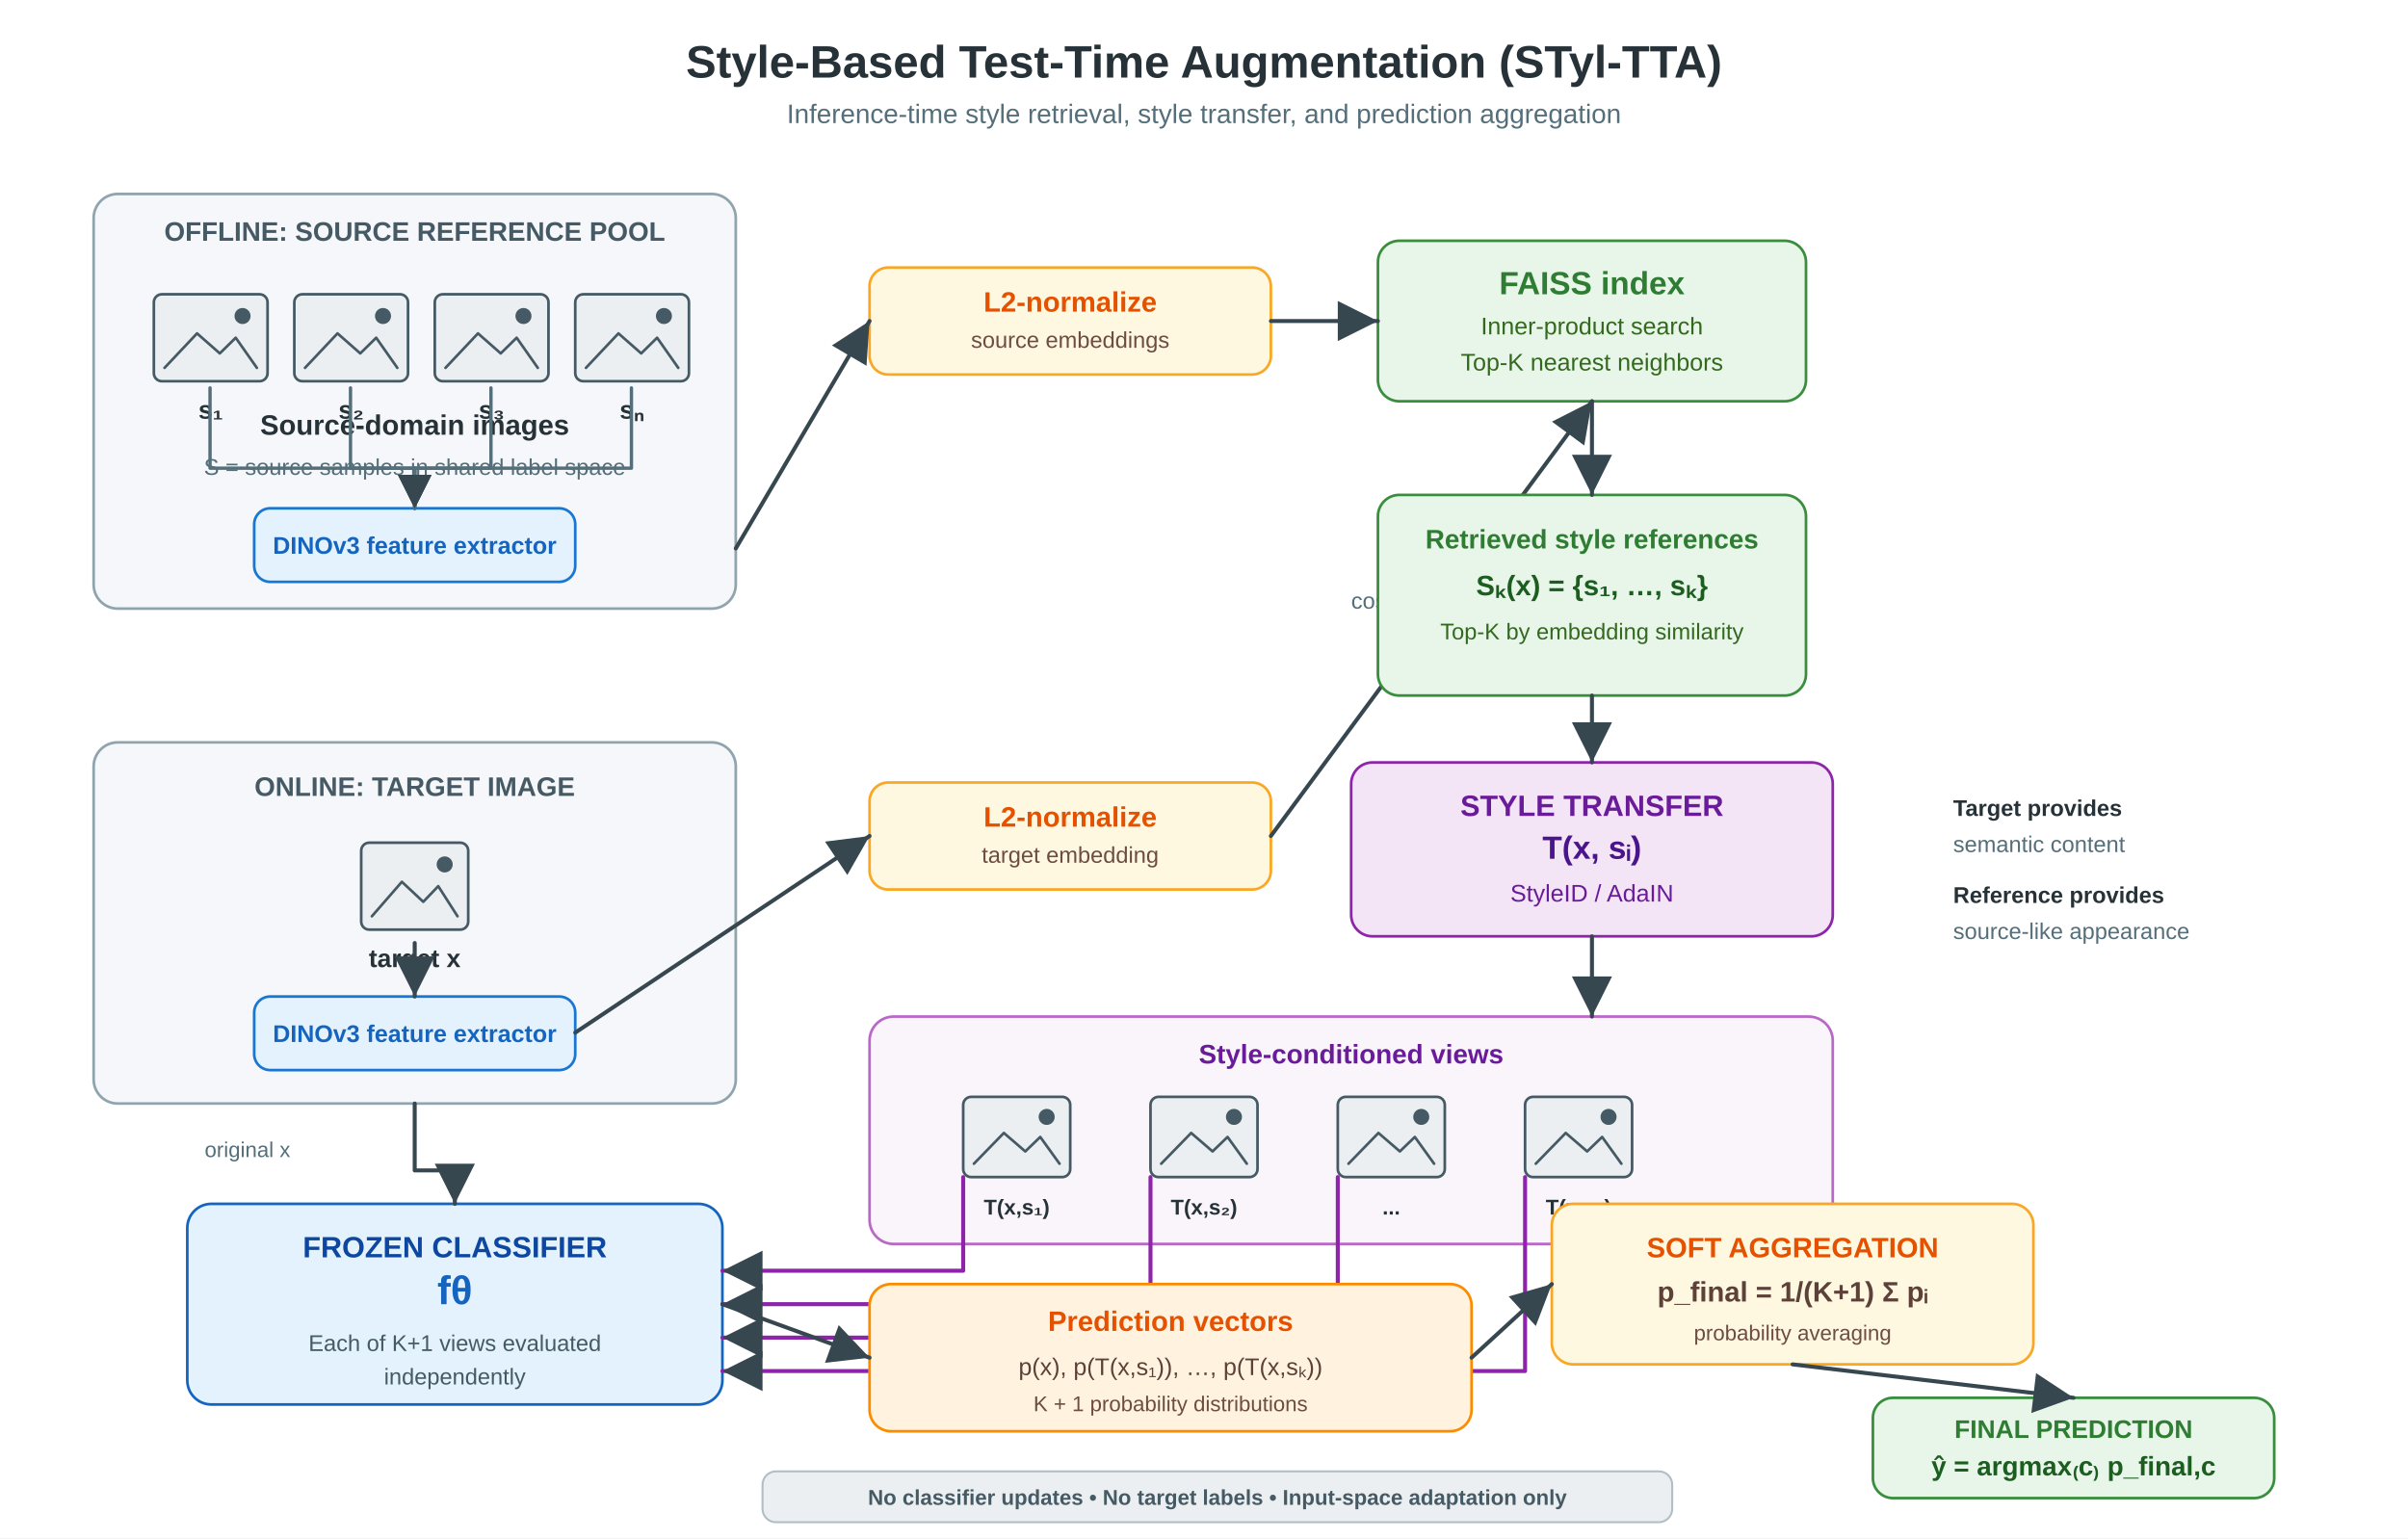
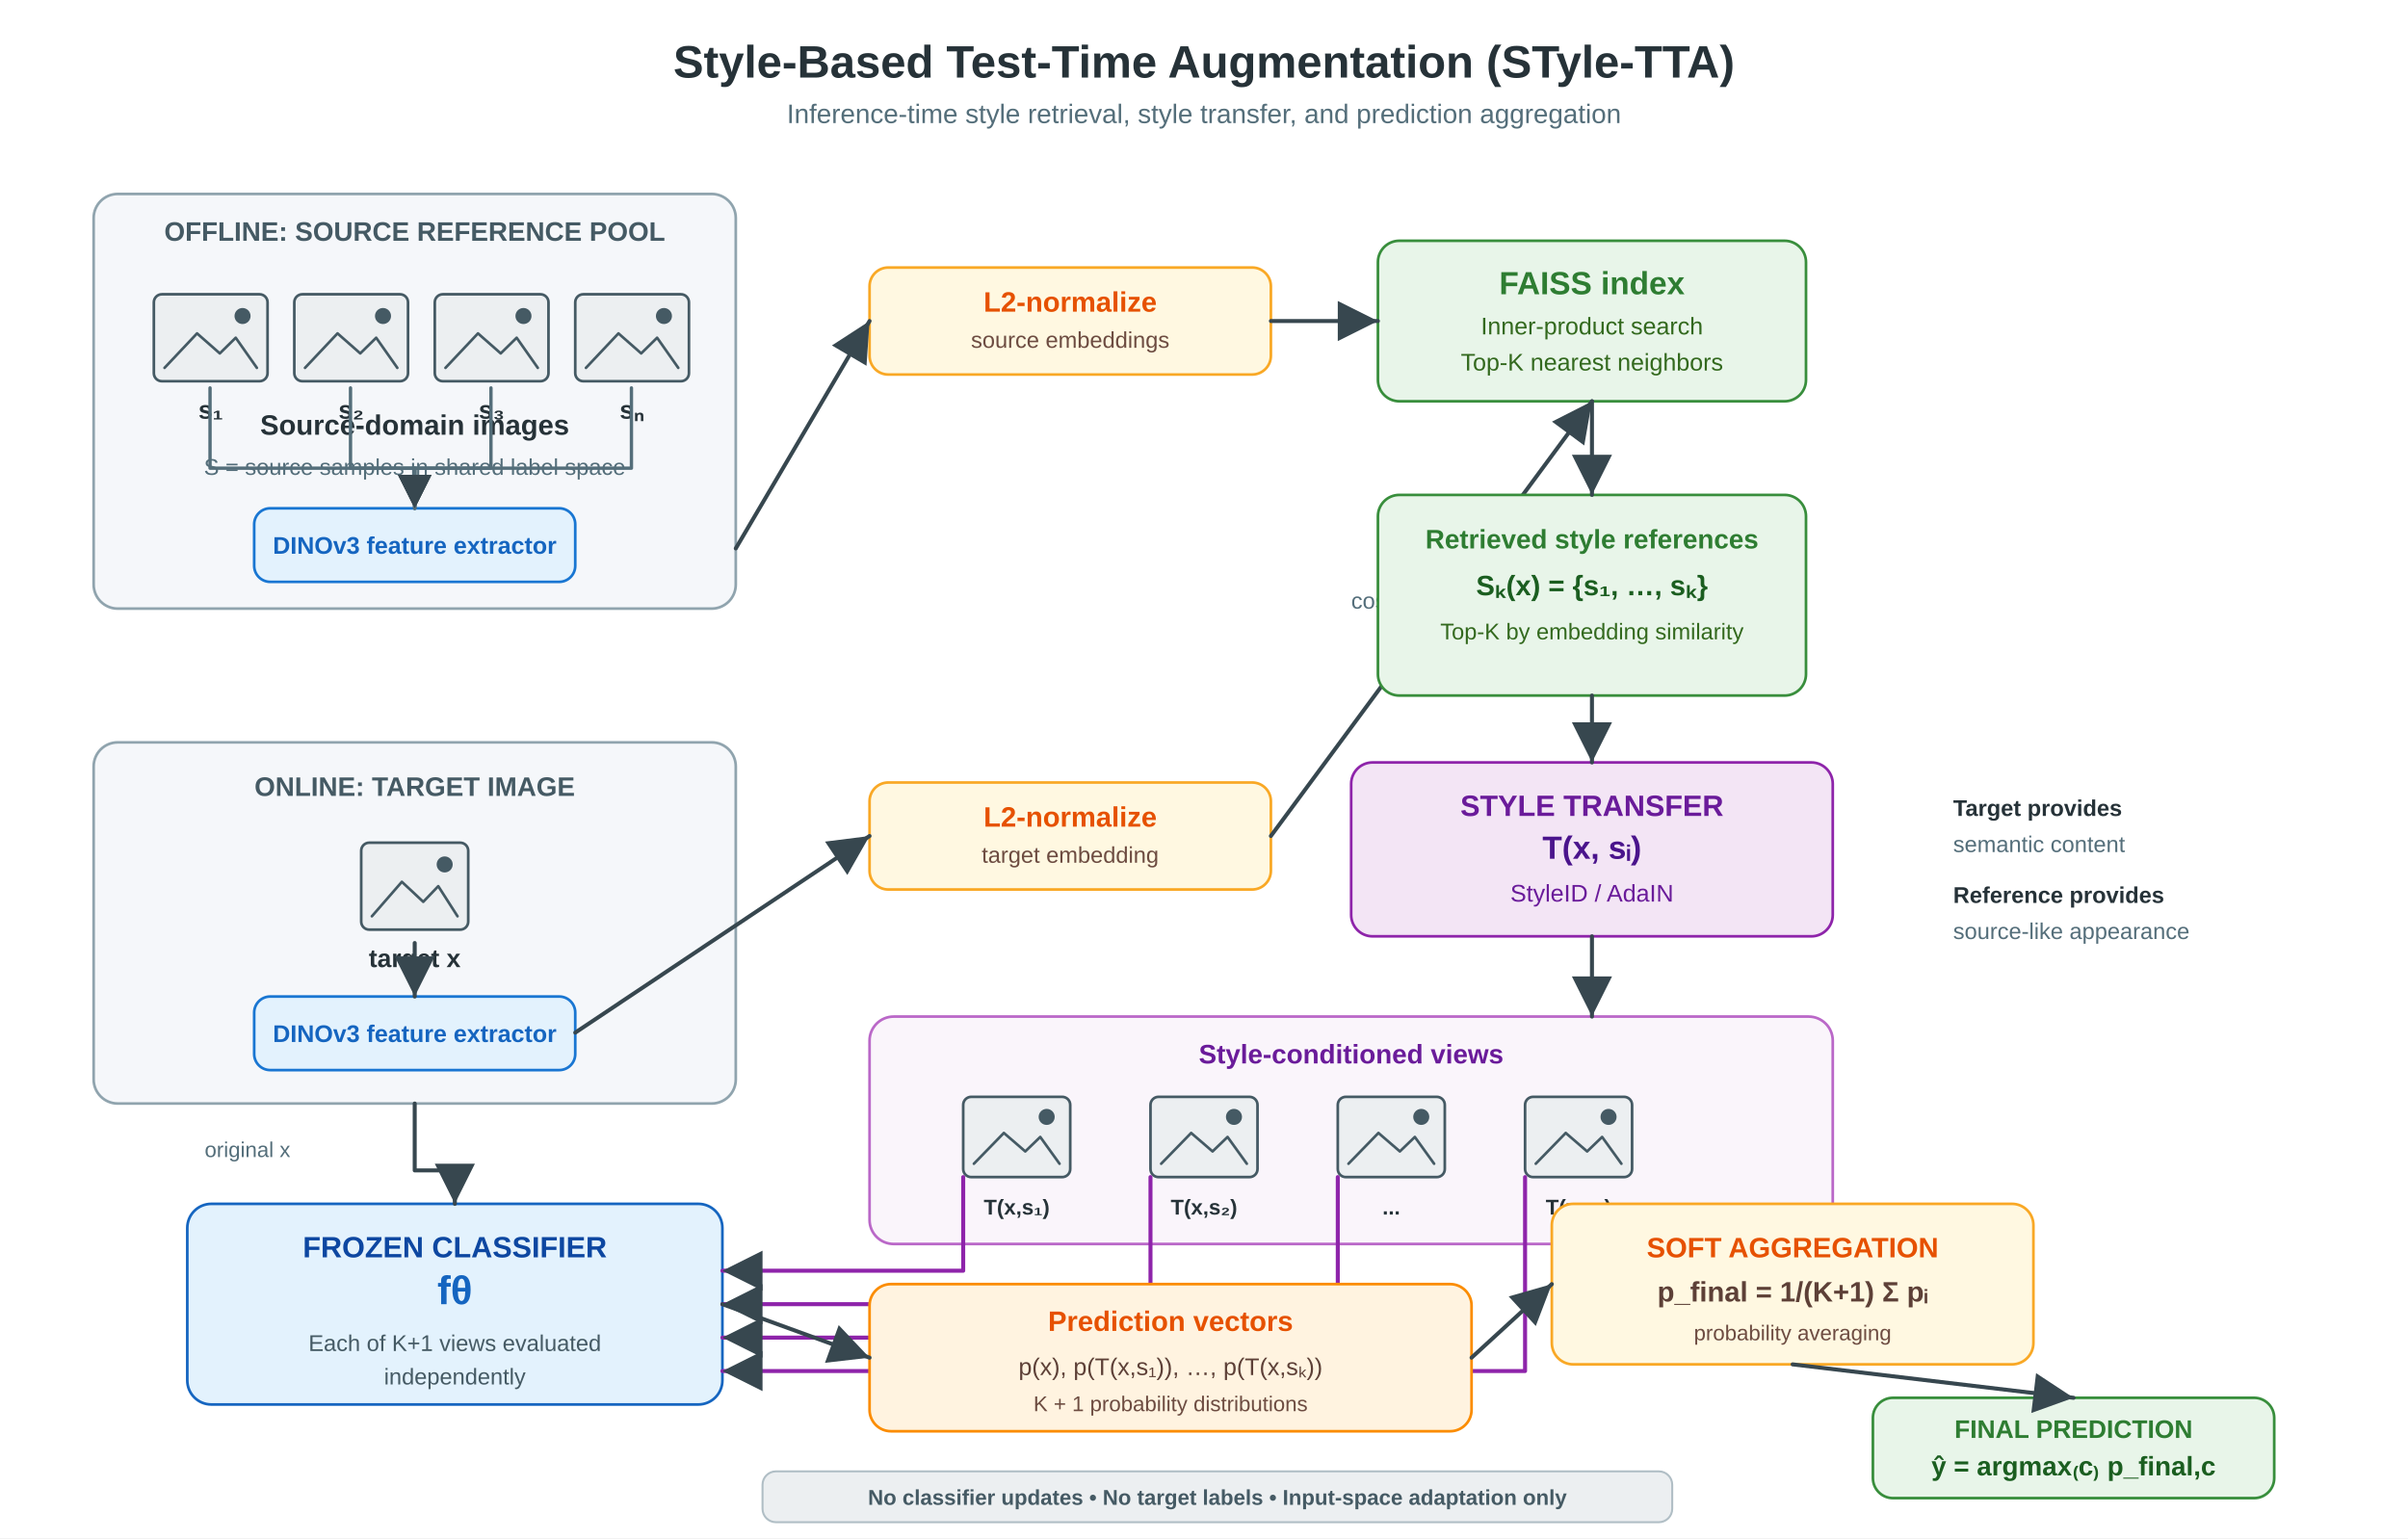
<svg xmlns="http://www.w3.org/2000/svg" width="1800" height="1150" viewBox="0 0 1800 1150">
  <defs>
    <marker id="arrow" markerWidth="12" markerHeight="12" refX="10" refY="5" orient="auto" markerUnits="strokeWidth">
      <path d="M 0 0 L 10 5 L 0 10 z" fill="#37474F" />
    </marker>
    <filter id="shadow" x="-20%" y="-20%" width="140%" height="140%">
      <feDropShadow dx="0" dy="3" stdDeviation="4" flood-opacity="0.15" />
    </filter>
  </defs>
  <rect x="0" y="0" width="1800" height="1150" fill="#FFFFFF" />
  <text x="900.0" y="58" text-anchor="middle" font-family="Arial, Helvetica, sans-serif" font-size="34px" font-weight="bold" fill="#263238">
-         Style-Based Test-Time Augmentation (STyl-TTA)
+         Style-Based Test-Time Augmentation (STyle-TTA)
    </text>
  <text x="900.0" y="92" text-anchor="middle" font-family="Arial, Helvetica, sans-serif" font-size="20px" font-weight="normal" fill="#546E7A">
        Inference-time style retrieval, style transfer, and prediction aggregation
    </text>
  <rect x="70" y="145" width="480" height="310" rx="18" ry="18" fill="#F5F7FA" stroke="#90A4AE" stroke-width="2" />
  <text x="310" y="180" text-anchor="middle" font-family="Arial, Helvetica, sans-serif" font-size="20px" font-weight="bold" fill="#455A64">
        OFFLINE: SOURCE REFERENCE POOL
    </text>
  <rect x="115" y="220" width="85" height="65" rx="6" ry="6" fill="#ECEFF1" stroke="#455A64" stroke-width="2" />
  <path d="M 123 275 L 147.3 249.25 L 164.3 264.2 L 176.2 252.5 L 192 275" stroke="#455A64" stroke-width="2" fill="none" stroke-linecap="round" stroke-linejoin="round" />
  <circle cx="181.3" cy="236.25" r="6" fill="#455A64" />
  <text x="157.5" y="313" text-anchor="middle" font-family="Arial, Helvetica, sans-serif" font-size="19px" font-weight="bold" fill="#263238">
        s₁
    </text>
  <rect x="220" y="220" width="85" height="65" rx="6" ry="6" fill="#ECEFF1" stroke="#455A64" stroke-width="2" />
  <path d="M 228 275 L 252.3 249.25 L 269.3 264.2 L 281.2 252.5 L 297 275" stroke="#455A64" stroke-width="2" fill="none" stroke-linecap="round" stroke-linejoin="round" />
  <circle cx="286.3" cy="236.25" r="6" fill="#455A64" />
  <text x="262.5" y="313" text-anchor="middle" font-family="Arial, Helvetica, sans-serif" font-size="19px" font-weight="bold" fill="#263238">
        s₂
    </text>
  <rect x="325" y="220" width="85" height="65" rx="6" ry="6" fill="#ECEFF1" stroke="#455A64" stroke-width="2" />
  <path d="M 333 275 L 357.3 249.25 L 374.3 264.2 L 386.2 252.5 L 402 275" stroke="#455A64" stroke-width="2" fill="none" stroke-linecap="round" stroke-linejoin="round" />
  <circle cx="391.3" cy="236.25" r="6" fill="#455A64" />
  <text x="367.5" y="313" text-anchor="middle" font-family="Arial, Helvetica, sans-serif" font-size="19px" font-weight="bold" fill="#263238">
        s₃
    </text>
  <rect x="430" y="220" width="85" height="65" rx="6" ry="6" fill="#ECEFF1" stroke="#455A64" stroke-width="2" />
  <path d="M 438 275 L 462.3 249.25 L 479.3 264.2 L 491.2 252.5 L 507 275" stroke="#455A64" stroke-width="2" fill="none" stroke-linecap="round" stroke-linejoin="round" />
  <circle cx="496.3" cy="236.25" r="6" fill="#455A64" />
  <text x="472.5" y="313" text-anchor="middle" font-family="Arial, Helvetica, sans-serif" font-size="19px" font-weight="bold" fill="#263238">
        sₙ
    </text>
  <text x="310" y="325" text-anchor="middle" font-family="Arial, Helvetica, sans-serif" font-size="21px" font-weight="bold" fill="#263238">
        Source-domain images
    </text>
  <text x="310" y="355" text-anchor="middle" font-family="Arial, Helvetica, sans-serif" font-size="17px" font-weight="normal" fill="#546E7A">
        S = source samples in shared label space
    </text>
  <rect x="190" y="380" width="240" height="55" rx="12" ry="12" fill="#E3F2FD" stroke="#1976D2" stroke-width="2" />
  <text x="310" y="414" text-anchor="middle" font-family="Arial, Helvetica, sans-serif" font-size="18px" font-weight="bold" fill="#1565C0">
        DINOv3 feature extractor
    </text>
  <path d="M 157 290 L 157 350 L 310 350 L 310 380" stroke="#546E7A" stroke-width="2.5" fill="none" stroke-linecap="round" stroke-linejoin="round" marker-end="url(#arrow)" />
  <path d="M 262 290 L 262 350 L 310 350 L 310 380" stroke="#546E7A" stroke-width="2.5" fill="none" stroke-linecap="round" stroke-linejoin="round" marker-end="url(#arrow)" />
  <path d="M 367 290 L 367 350 L 310 350 L 310 380" stroke="#546E7A" stroke-width="2.5" fill="none" stroke-linecap="round" stroke-linejoin="round" marker-end="url(#arrow)" />
  <path d="M 472 290 L 472 350 L 310 350 L 310 380" stroke="#546E7A" stroke-width="2.5" fill="none" stroke-linecap="round" stroke-linejoin="round" marker-end="url(#arrow)" />
  <rect x="650" y="200" width="300" height="80" rx="14" ry="14" fill="#FFF8E1" stroke="#F9A825" stroke-width="2" />
  <text x="800" y="233" text-anchor="middle" font-family="Arial, Helvetica, sans-serif" font-size="21px" font-weight="bold" fill="#E65100">
        L2-normalize
    </text>
  <text x="800" y="260" text-anchor="middle" font-family="Arial, Helvetica, sans-serif" font-size="17px" font-weight="normal" fill="#6D4C41">
        source embeddings
    </text>
  <line x1="550" y1="410" x2="650" y2="240" stroke="#37474F" stroke-width="3" stroke-linecap="round" marker-end="url(#arrow)" />
  <rect x="1030" y="180" width="320" height="120" rx="16" ry="16" fill="#E8F5E9" stroke="#388E3C" stroke-width="2" />
  <text x="1190" y="220" text-anchor="middle" font-family="Arial, Helvetica, sans-serif" font-size="24px" font-weight="bold" fill="#2E7D32">
        FAISS index
    </text>
  <text x="1190" y="250" text-anchor="middle" font-family="Arial, Helvetica, sans-serif" font-size="18px" font-weight="normal" fill="#33691E">
        Inner-product search
    </text>
  <text x="1190" y="277" text-anchor="middle" font-family="Arial, Helvetica, sans-serif" font-size="18px" font-weight="normal" fill="#33691E">
        Top-K nearest neighbors
    </text>
  <line x1="950" y1="240" x2="1030" y2="240" stroke="#37474F" stroke-width="3" stroke-linecap="round" marker-end="url(#arrow)" />
  <rect x="70" y="555" width="480" height="270" rx="18" ry="18" fill="#F5F7FA" stroke="#90A4AE" stroke-width="2" />
  <text x="310" y="595" text-anchor="middle" font-family="Arial, Helvetica, sans-serif" font-size="20px" font-weight="bold" fill="#455A64">
        ONLINE: TARGET IMAGE
    </text>
  <rect x="270" y="630" width="80" height="65" rx="6" ry="6" fill="#ECEFF1" stroke="#455A64" stroke-width="2" />
  <path d="M 278 685 L 300.4 659.25 L 316.4 674.2 L 327.6 662.5 L 342 685" stroke="#455A64" stroke-width="2" fill="none" stroke-linecap="round" stroke-linejoin="round" />
  <circle cx="332.4" cy="646.25" r="6" fill="#455A64" />
  <text x="310.0" y="723" text-anchor="middle" font-family="Arial, Helvetica, sans-serif" font-size="19px" font-weight="bold" fill="#263238">
        target x
    </text>
  <rect x="190" y="745" width="240" height="55" rx="12" ry="12" fill="#E3F2FD" stroke="#1976D2" stroke-width="2" />
  <text x="310" y="779" text-anchor="middle" font-family="Arial, Helvetica, sans-serif" font-size="18px" font-weight="bold" fill="#1565C0">
        DINOv3 feature extractor
    </text>
  <line x1="310" y1="705" x2="310" y2="745" stroke="#37474F" stroke-width="3" stroke-linecap="round" marker-end="url(#arrow)" />
  <rect x="650" y="585" width="300" height="80" rx="14" ry="14" fill="#FFF8E1" stroke="#F9A825" stroke-width="2" />
  <text x="800" y="618" text-anchor="middle" font-family="Arial, Helvetica, sans-serif" font-size="21px" font-weight="bold" fill="#E65100">
        L2-normalize
    </text>
  <text x="800" y="645" text-anchor="middle" font-family="Arial, Helvetica, sans-serif" font-size="17px" font-weight="normal" fill="#6D4C41">
        target embedding
    </text>
  <line x1="430" y1="772" x2="650" y2="625" stroke="#37474F" stroke-width="3" stroke-linecap="round" marker-end="url(#arrow)" />
  <line x1="950" y1="625" x2="1190" y2="300" stroke="#37474F" stroke-width="3" stroke-linecap="round" marker-end="url(#arrow)" />
  <text x="1070" y="455" text-anchor="middle" font-family="Arial, Helvetica, sans-serif" font-size="17px" font-weight="normal" fill="#546E7A">
        cosine similarity
    </text>
  <rect x="1030" y="370" width="320" height="150" rx="16" ry="16" fill="#E8F5E9" stroke="#388E3C" stroke-width="2" />
  <text x="1190" y="410" text-anchor="middle" font-family="Arial, Helvetica, sans-serif" font-size="20px" font-weight="bold" fill="#2E7D32">
        Retrieved style references
    </text>
  <text x="1190" y="445" text-anchor="middle" font-family="Arial, Helvetica, sans-serif" font-size="21px" font-weight="bold" fill="#1B5E20">
        Sₖ(x) = {s₁, …, sₖ}
    </text>
  <text x="1190" y="478" text-anchor="middle" font-family="Arial, Helvetica, sans-serif" font-size="17px" font-weight="normal" fill="#33691E">
        Top-K by embedding similarity
    </text>
  <line x1="1190" y1="300" x2="1190" y2="370" stroke="#37474F" stroke-width="3" stroke-linecap="round" marker-end="url(#arrow)" />
  <rect x="1010" y="570" width="360" height="130" rx="16" ry="16" fill="#F3E5F5" stroke="#8E24AA" stroke-width="2" />
  <text x="1190" y="610" text-anchor="middle" font-family="Arial, Helvetica, sans-serif" font-size="22px" font-weight="bold" fill="#6A1B9A">
        STYLE TRANSFER
    </text>
  <text x="1190" y="642" text-anchor="middle" font-family="Arial, Helvetica, sans-serif" font-size="24px" font-weight="bold" fill="#4A148C">
        T(x, sᵢ)
    </text>
  <text x="1190" y="674" text-anchor="middle" font-family="Arial, Helvetica, sans-serif" font-size="18px" font-weight="normal" fill="#6A1B9A">
        StyleID  /  AdaIN
    </text>
  <line x1="1190" y1="520" x2="1190" y2="570" stroke="#37474F" stroke-width="3" stroke-linecap="round" marker-end="url(#arrow)" />
  <text x="1460" y="610" text-anchor="start" font-family="Arial, Helvetica, sans-serif" font-size="17px" font-weight="bold" fill="#263238">
        Target provides
    </text>
  <text x="1460" y="637" text-anchor="start" font-family="Arial, Helvetica, sans-serif" font-size="17px" font-weight="normal" fill="#546E7A">
        semantic content
    </text>
  <text x="1460" y="675" text-anchor="start" font-family="Arial, Helvetica, sans-serif" font-size="17px" font-weight="bold" fill="#263238">
        Reference provides
    </text>
  <text x="1460" y="702" text-anchor="start" font-family="Arial, Helvetica, sans-serif" font-size="17px" font-weight="normal" fill="#546E7A">
        source-like appearance
    </text>
  <rect x="650" y="760" width="720" height="170" rx="18" ry="18" fill="#FAF5FB" stroke="#BA68C8" stroke-width="2" />
  <text x="1010" y="795" text-anchor="middle" font-family="Arial, Helvetica, sans-serif" font-size="20px" font-weight="bold" fill="#6A1B9A">
        Style-conditioned views
    </text>
  <rect x="720" y="820" width="80" height="60" rx="6" ry="6" fill="#ECEFF1" stroke="#455A64" stroke-width="2" />
  <path d="M 728 870 L 750.4 847.0 L 766.4 860.8 L 777.6 850.0 L 792 870" stroke="#455A64" stroke-width="2" fill="none" stroke-linecap="round" stroke-linejoin="round" />
  <circle cx="782.4" cy="835.0" r="6" fill="#455A64" />
  <text x="760.0" y="908" text-anchor="middle" font-family="Arial, Helvetica, sans-serif" font-size="16px" font-weight="bold" fill="#263238">
        T(x,s₁)
    </text>
  <rect x="860" y="820" width="80" height="60" rx="6" ry="6" fill="#ECEFF1" stroke="#455A64" stroke-width="2" />
  <path d="M 868 870 L 890.4 847.0 L 906.4 860.8 L 917.6 850.0 L 932 870" stroke="#455A64" stroke-width="2" fill="none" stroke-linecap="round" stroke-linejoin="round" />
  <circle cx="922.4" cy="835.0" r="6" fill="#455A64" />
  <text x="900.0" y="908" text-anchor="middle" font-family="Arial, Helvetica, sans-serif" font-size="16px" font-weight="bold" fill="#263238">
        T(x,s₂)
    </text>
  <rect x="1000" y="820" width="80" height="60" rx="6" ry="6" fill="#ECEFF1" stroke="#455A64" stroke-width="2" />
  <path d="M 1008 870 L 1030.4 847.0 L 1046.4 860.8 L 1057.6 850.0 L 1072 870" stroke="#455A64" stroke-width="2" fill="none" stroke-linecap="round" stroke-linejoin="round" />
  <circle cx="1062.4" cy="835.0" r="6" fill="#455A64" />
  <text x="1040.0" y="908" text-anchor="middle" font-family="Arial, Helvetica, sans-serif" font-size="16px" font-weight="bold" fill="#263238">
        ...
    </text>
  <rect x="1140" y="820" width="80" height="60" rx="6" ry="6" fill="#ECEFF1" stroke="#455A64" stroke-width="2" />
  <path d="M 1148 870 L 1170.4 847.0 L 1186.4 860.8 L 1197.6 850.0 L 1212 870" stroke="#455A64" stroke-width="2" fill="none" stroke-linecap="round" stroke-linejoin="round" />
  <circle cx="1202.4" cy="835.0" r="6" fill="#455A64" />
  <text x="1180.0" y="908" text-anchor="middle" font-family="Arial, Helvetica, sans-serif" font-size="16px" font-weight="bold" fill="#263238">
        T(x,sₖ)
    </text>
  <line x1="1190" y1="700" x2="1190" y2="760" stroke="#37474F" stroke-width="3" stroke-linecap="round" marker-end="url(#arrow)" />
  <rect x="140" y="900" width="400" height="150" rx="18" ry="18" fill="#E3F2FD" stroke="#1565C0" stroke-width="2" />
  <text x="340" y="940" text-anchor="middle" font-family="Arial, Helvetica, sans-serif" font-size="22px" font-weight="bold" fill="#0D47A1">
        FROZEN CLASSIFIER
    </text>
  <text x="340" y="975" text-anchor="middle" font-family="Arial, Helvetica, sans-serif" font-size="30px" font-weight="bold" fill="#1565C0">
        fθ
    </text>
  <text x="340" y="1010" text-anchor="middle" font-family="Arial, Helvetica, sans-serif" font-size="17px" font-weight="normal" fill="#455A64">
        Each of K+1 views evaluated
    </text>
  <text x="340" y="1035" text-anchor="middle" font-family="Arial, Helvetica, sans-serif" font-size="17px" font-weight="normal" fill="#455A64">
        independently
    </text>
  <path d="M 310 825 L 310 875 L 340 875 L 340 900" stroke="#37474F" stroke-width="3" fill="none" stroke-linecap="round" stroke-linejoin="round" marker-end="url(#arrow)" />
  <text x="185" y="865" text-anchor="middle" font-family="Arial, Helvetica, sans-serif" font-size="16px" font-weight="normal" fill="#546E7A">
        original x
    </text>
  <path d="M 720 880 L 720 950 L 540 950" stroke="#8E24AA" stroke-width="3" fill="none" stroke-linecap="round" stroke-linejoin="round" marker-end="url(#arrow)" />
  <path d="M 860 880 L 860 975 L 540 975" stroke="#8E24AA" stroke-width="3" fill="none" stroke-linecap="round" stroke-linejoin="round" marker-end="url(#arrow)" />
  <path d="M 1000 880 L 1000 1000 L 540 1000" stroke="#8E24AA" stroke-width="3" fill="none" stroke-linecap="round" stroke-linejoin="round" marker-end="url(#arrow)" />
  <path d="M 1140 880 L 1140 1025 L 540 1025" stroke="#8E24AA" stroke-width="3" fill="none" stroke-linecap="round" stroke-linejoin="round" marker-end="url(#arrow)" />
  <rect x="650" y="960" width="450" height="110" rx="16" ry="16" fill="#FFF3E0" stroke="#FB8C00" stroke-width="2" />
  <text x="875" y="995" text-anchor="middle" font-family="Arial, Helvetica, sans-serif" font-size="21px" font-weight="bold" fill="#E65100">
        Prediction vectors
    </text>
  <text x="875" y="1028" text-anchor="middle" font-family="Arial, Helvetica, sans-serif" font-size="18px" font-weight="normal" fill="#5D4037">
        p(x), p(T(x,s₁)), …, p(T(x,sₖ))
    </text>
  <text x="875" y="1055" text-anchor="middle" font-family="Arial, Helvetica, sans-serif" font-size="16px" font-weight="normal" fill="#6D4C41">
        K + 1 probability distributions
    </text>
  <line x1="540" y1="975" x2="650" y2="1015" stroke="#37474F" stroke-width="3" stroke-linecap="round" marker-end="url(#arrow)" />
  <rect x="1160" y="900" width="360" height="120" rx="16" ry="16" fill="#FFF8E1" stroke="#F9A825" stroke-width="2" />
  <text x="1340" y="940" text-anchor="middle" font-family="Arial, Helvetica, sans-serif" font-size="21px" font-weight="bold" fill="#E65100">
        SOFT AGGREGATION
    </text>
  <text x="1340" y="973" text-anchor="middle" font-family="Arial, Helvetica, sans-serif" font-size="21px" font-weight="bold" fill="#5D4037">
        p_final = 1/(K+1) Σ pᵢ
    </text>
  <text x="1340" y="1002" text-anchor="middle" font-family="Arial, Helvetica, sans-serif" font-size="16px" font-weight="normal" fill="#6D4C41">
        probability averaging
    </text>
  <line x1="1100" y1="1015" x2="1160" y2="960" stroke="#37474F" stroke-width="3" stroke-linecap="round" marker-end="url(#arrow)" />
  <rect x="1400" y="1045" width="300" height="75" rx="15" ry="15" fill="#E8F5E9" stroke="#388E3C" stroke-width="2" />
  <text x="1550" y="1075" text-anchor="middle" font-family="Arial, Helvetica, sans-serif" font-size="19px" font-weight="bold" fill="#2E7D32">
        FINAL PREDICTION
    </text>
  <text x="1550" y="1103" text-anchor="middle" font-family="Arial, Helvetica, sans-serif" font-size="20px" font-weight="bold" fill="#1B5E20">
        ŷ = argmax₍c₎ p_final,c
    </text>
  <line x1="1340" y1="1020" x2="1550" y2="1045" stroke="#37474F" stroke-width="3" stroke-linecap="round" marker-end="url(#arrow)" />
  <rect x="570" y="1100" width="680" height="38" rx="10" ry="10" fill="#ECEFF1" stroke="#B0BEC5" stroke-width="1.5" />
  <text x="910" y="1125" text-anchor="middle" font-family="Arial, Helvetica, sans-serif" font-size="16px" font-weight="bold" fill="#455A64">
        No classifier updates • No target labels • Input-space adaptation only
    </text>
</svg>
